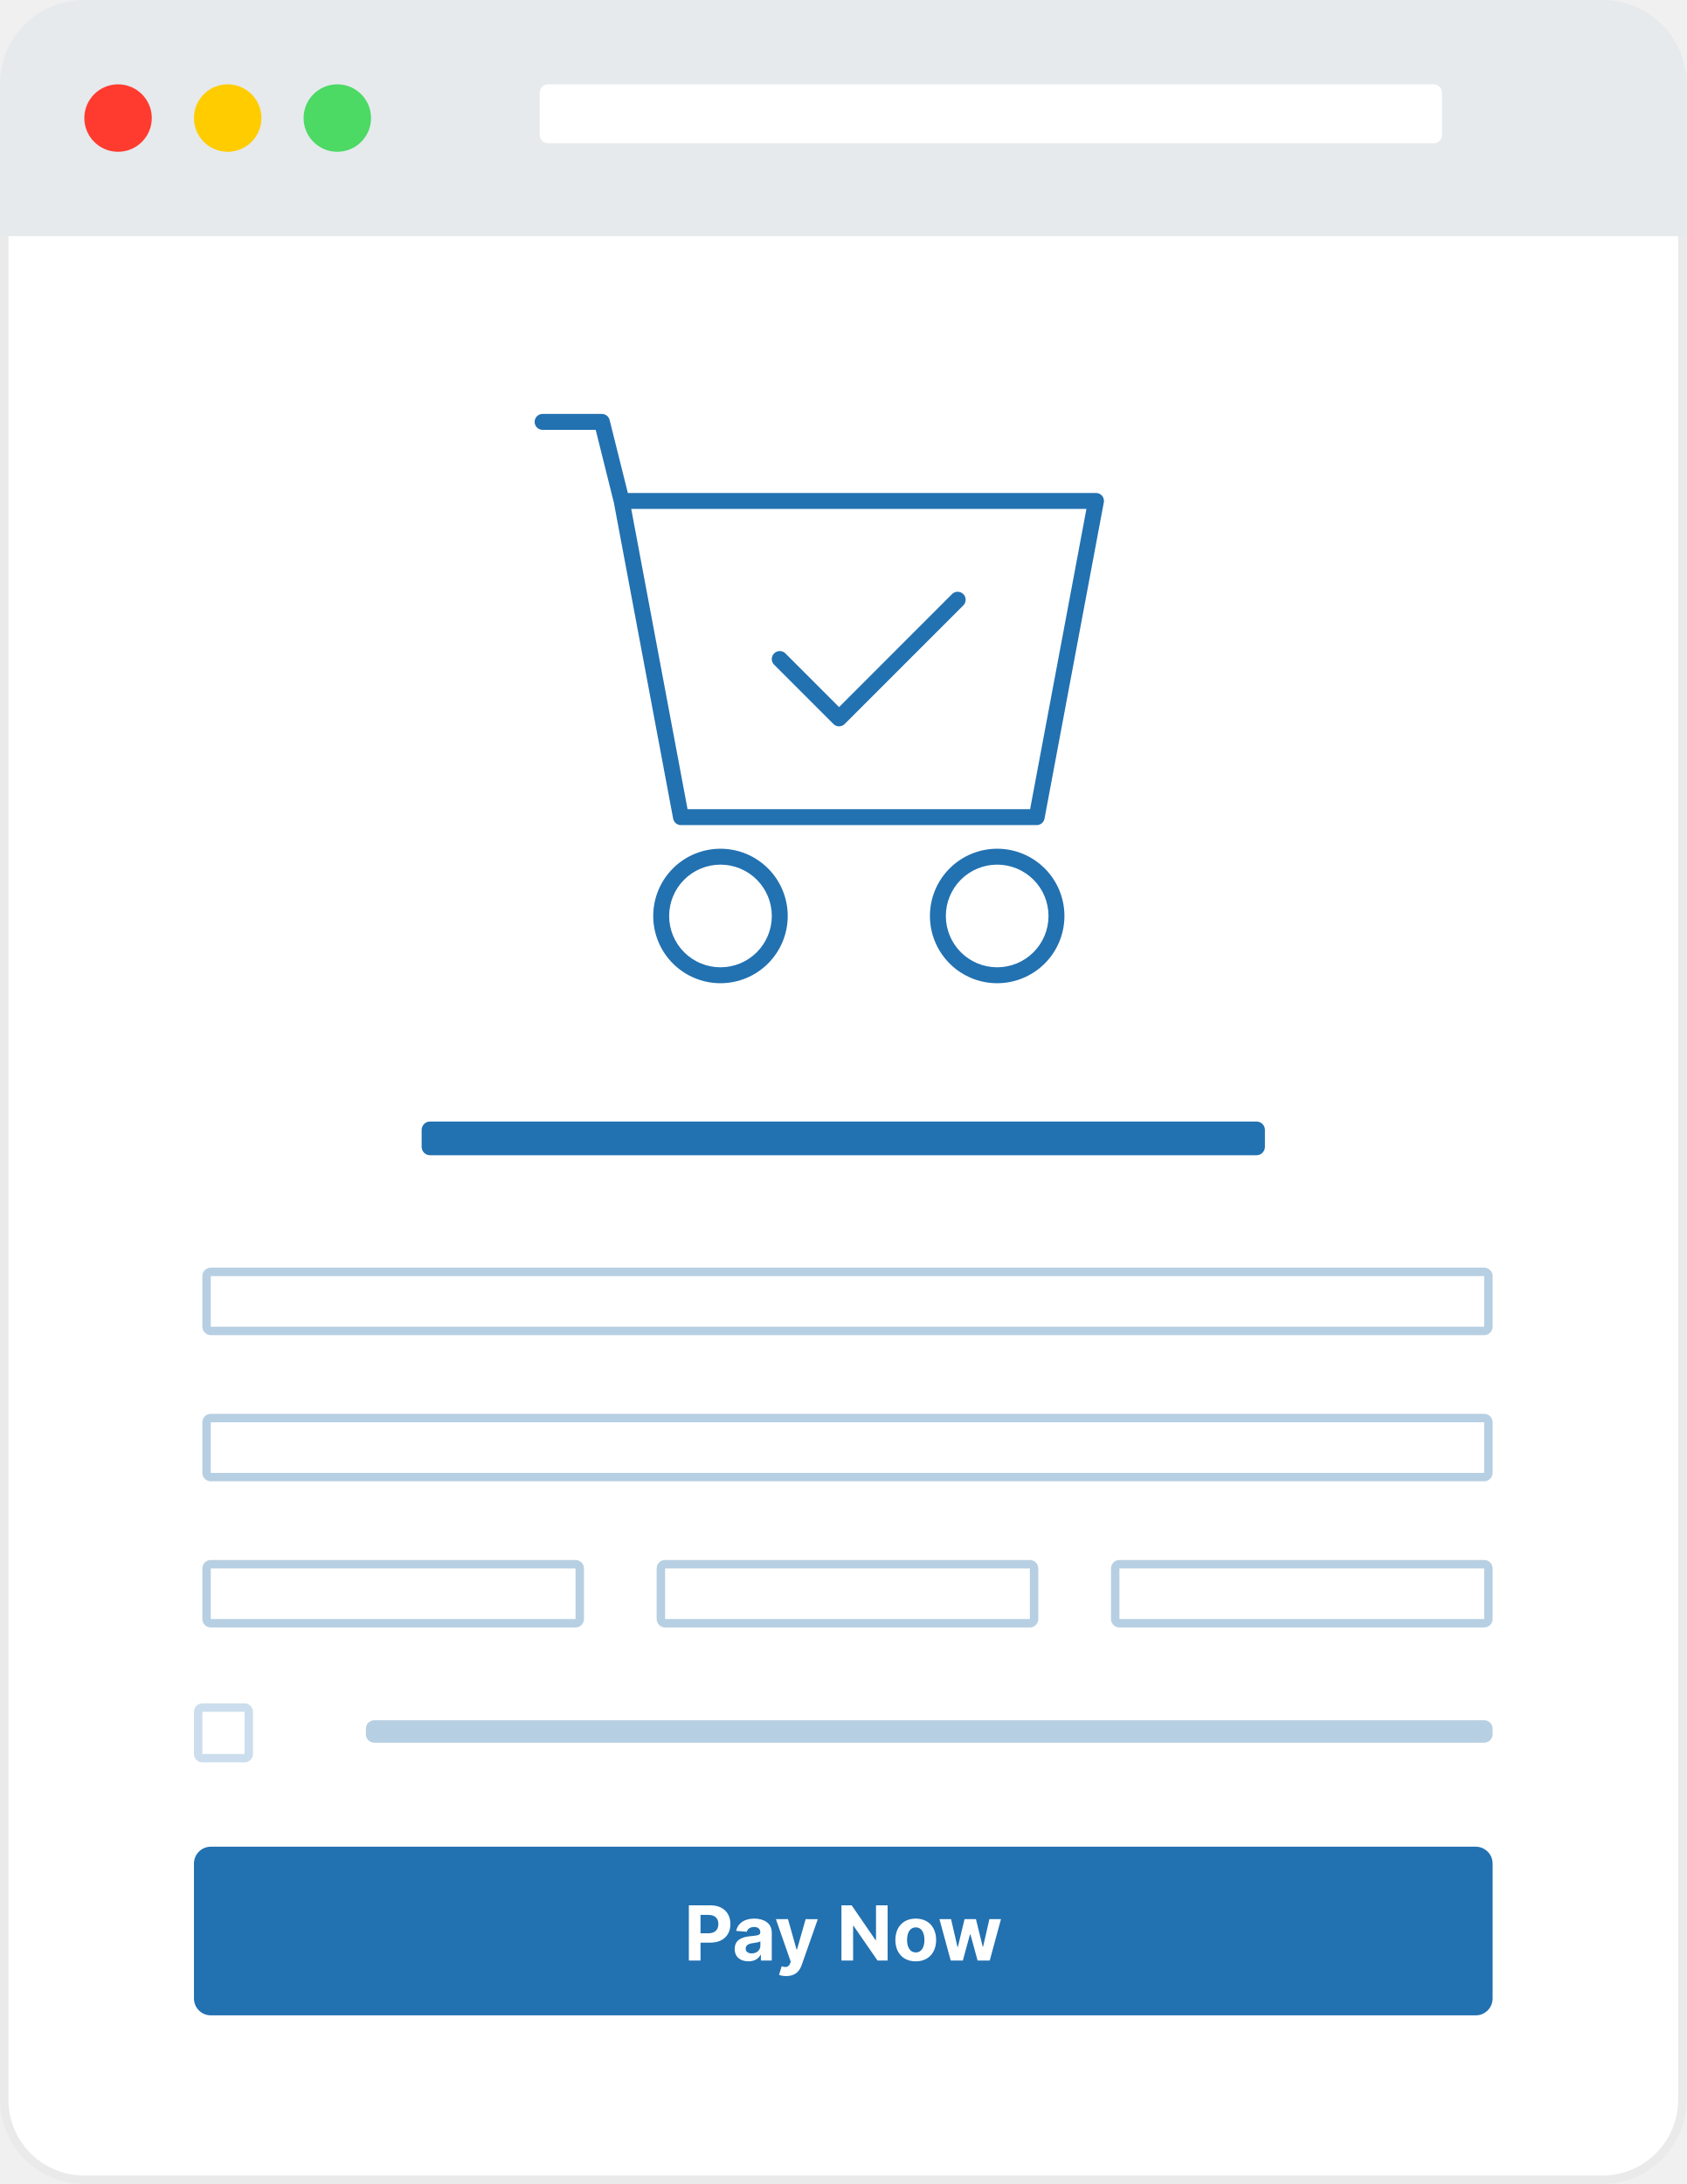
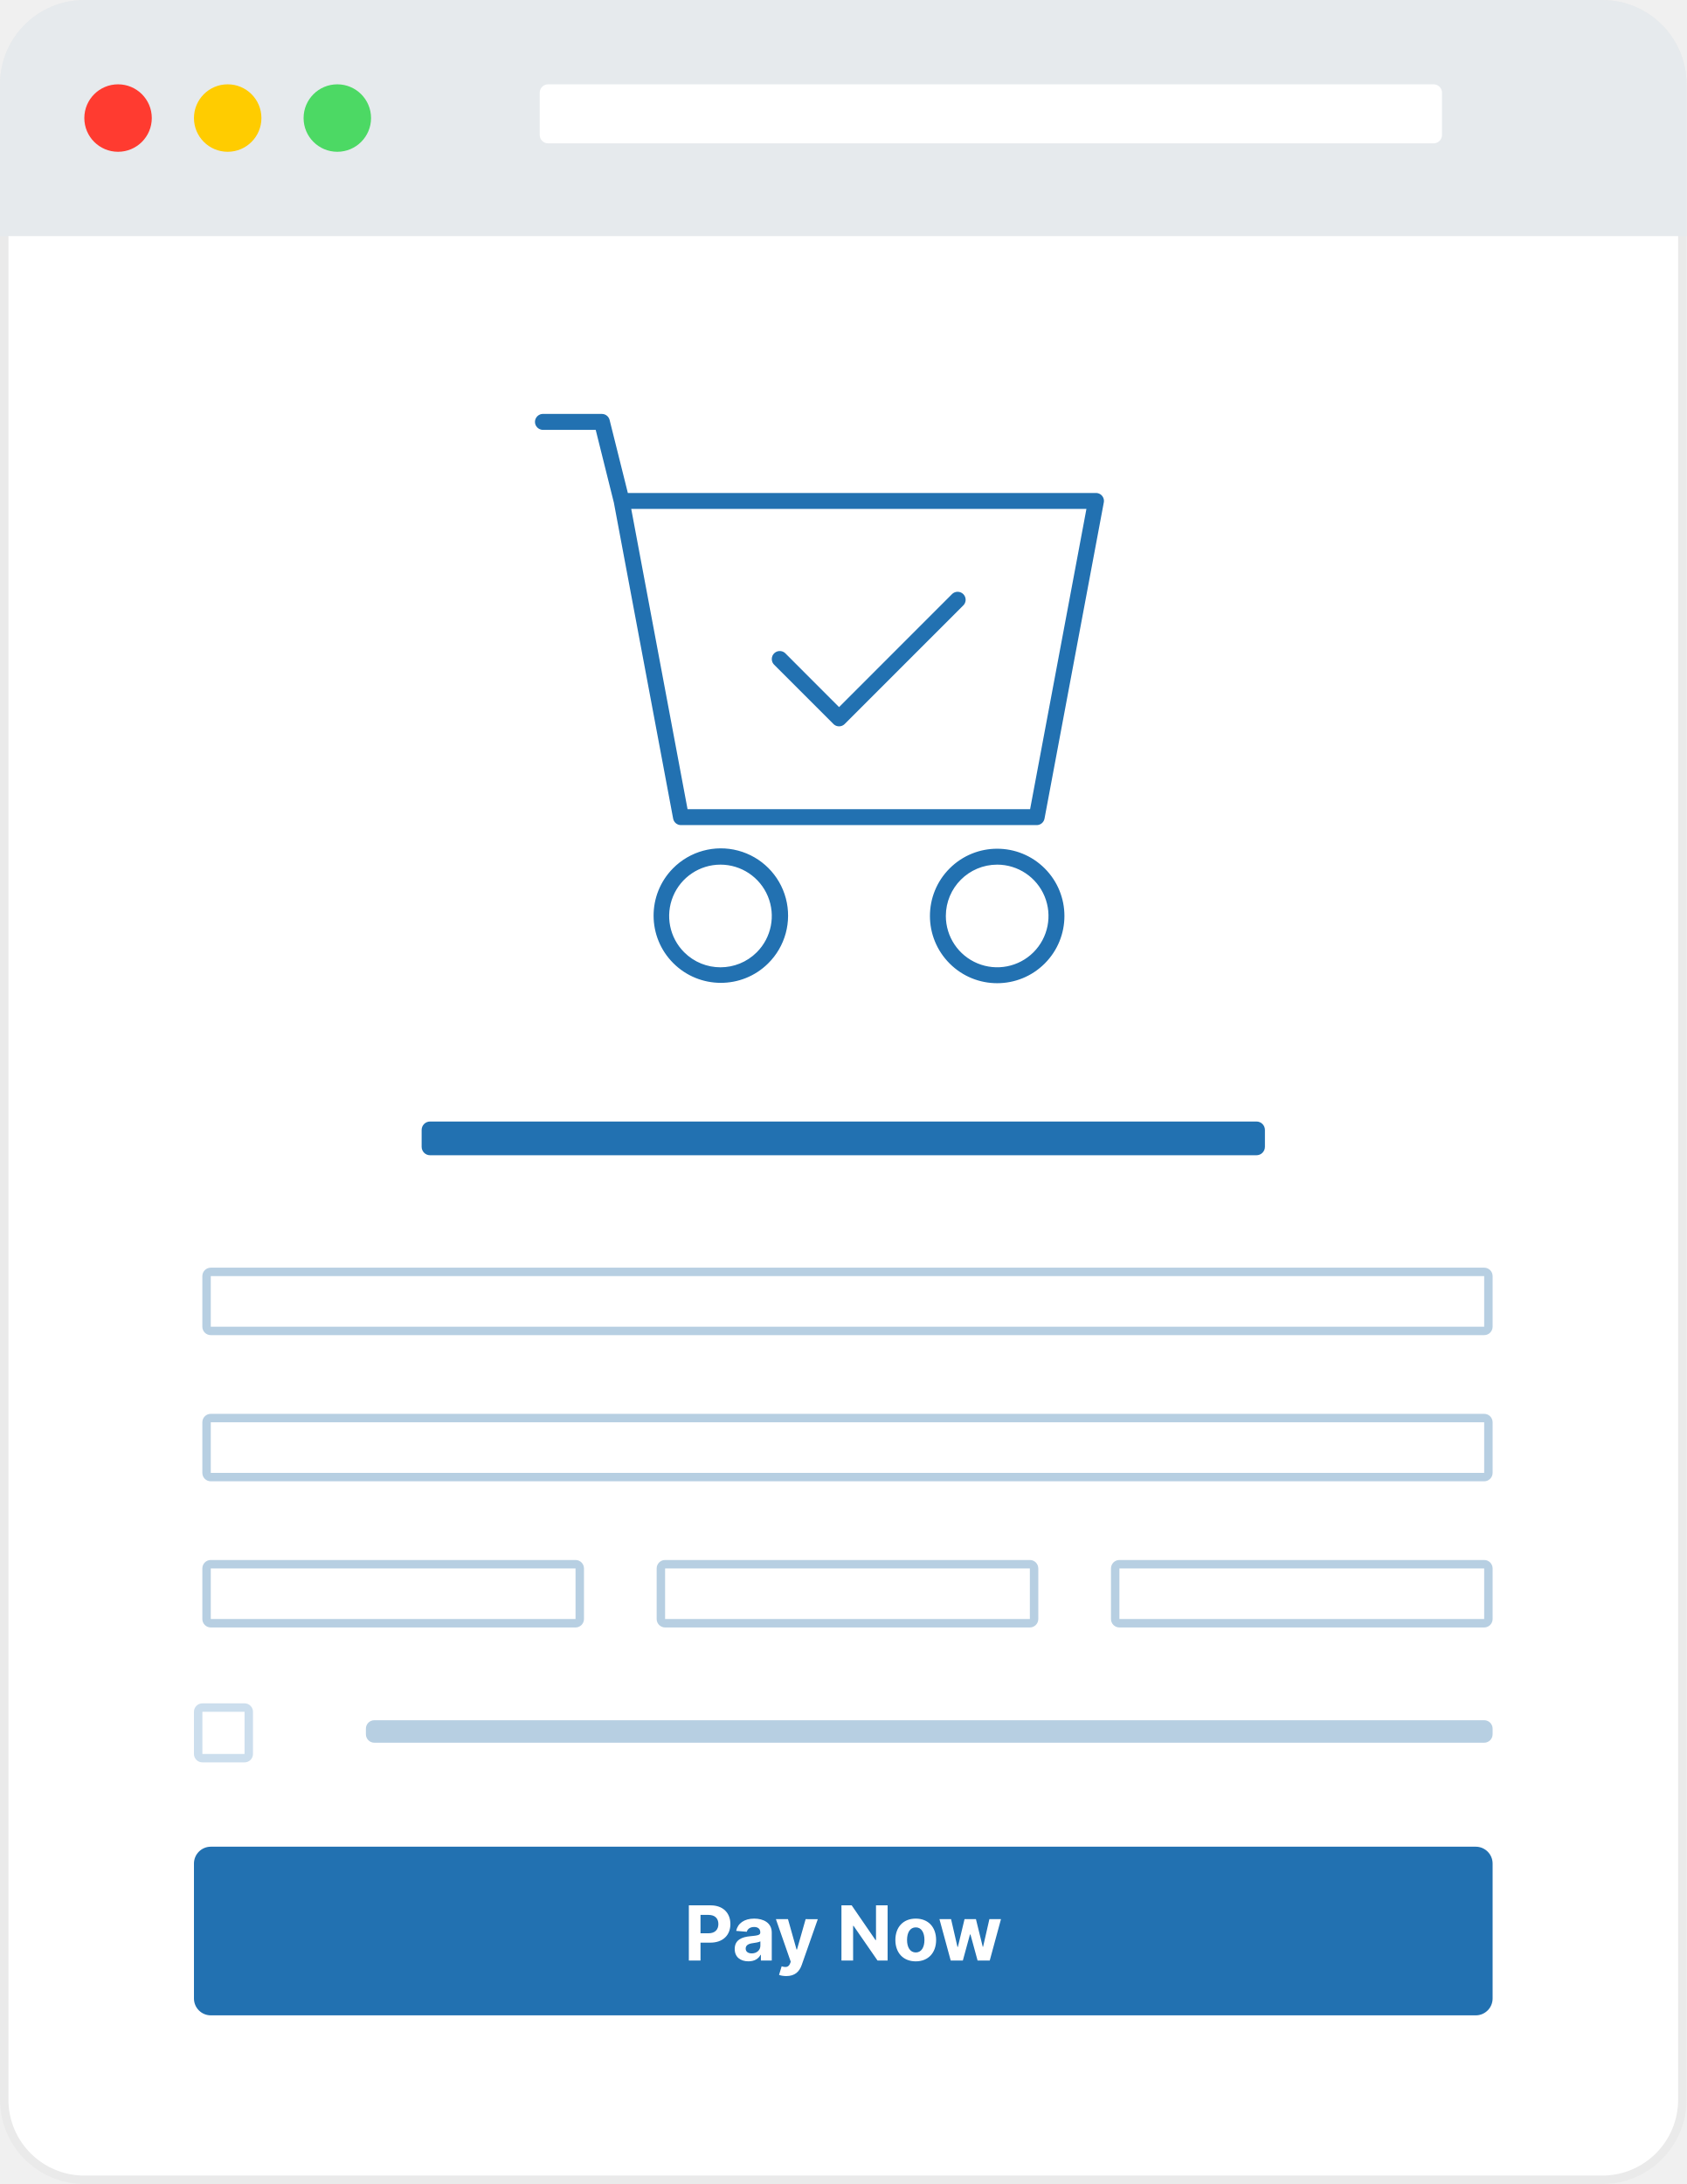
- <svg xmlns="http://www.w3.org/2000/svg" width="200" height="259" viewBox="0 0 200 259" fill="none">
-   <rect x="0.5" y="0.5" width="199" height="258" rx="9.5" fill="white" stroke="#EAEAEA" />
-   <path d="M0 10C0 4.477 4.477 0 10 0H190C195.523 0 200 4.477 200 10V28H0V10Z" fill="#E6EAED" />
-   <rect x="64" y="10" width="107" height="7" rx="1" fill="white" />
+ <svg xmlns="http://www.w3.org/2000/svg" width="200" height="259" fill="none">
+   <rect x=".5" y=".5" width="199" height="258" rx="9.5" fill="#fff" stroke="#EAEAEA" />
+   <path d="M0 10C0 4.477 4.477 0 10 0h180c5.523 0 10 4.477 10 10v18H0V10Z" fill="#E6EAED" />
+   <rect x="64" y="10" width="107" height="7" rx="1" fill="#fff" />
  <circle cx="14" cy="14" r="4" fill="#FF3B30" />
-   <circle cx="27" cy="14" r="4" fill="#FFCC00" />
+   <circle cx="27" cy="14" r="4" fill="#FC0" />
  <circle cx="40" cy="14" r="4" fill="#4CD964" />
  <rect x="23" y="219" width="154" height="20" rx="2" fill="#2271B1" />
-   <path d="M81.686 232.5H83.07V230.378H84.233C85.738 230.378 86.614 229.48 86.614 228.173C86.614 226.872 85.754 225.955 84.268 225.955H81.686V232.5ZM83.07 229.269V227.086H84.003C84.802 227.086 85.188 227.521 85.188 228.173C85.188 228.821 84.802 229.269 84.009 229.269H83.07ZM88.755 232.593C89.481 232.593 89.951 232.276 90.19 231.819H90.229V232.5H91.52V229.189C91.52 228.019 90.529 227.527 89.436 227.527C88.26 227.527 87.486 228.089 87.298 228.984L88.557 229.087C88.65 228.761 88.941 228.521 89.43 228.521C89.893 228.521 90.158 228.754 90.158 229.157V229.176C90.158 229.493 89.823 229.534 88.969 229.617C87.998 229.707 87.125 230.033 87.125 231.129C87.125 232.1 87.819 232.593 88.755 232.593ZM89.145 231.653C88.726 231.653 88.426 231.458 88.426 231.084C88.426 230.701 88.742 230.512 89.222 230.445C89.519 230.403 90.005 230.333 90.168 230.224V230.745C90.168 231.26 89.743 231.653 89.145 231.653ZM93.241 234.341C94.254 234.341 94.791 233.823 95.069 233.031L96.977 227.597L95.536 227.591L94.51 231.196H94.459L93.442 227.591H92.01L93.771 232.641L93.692 232.848C93.513 233.309 93.171 233.331 92.691 233.184L92.384 234.2C92.579 234.283 92.896 234.341 93.241 234.341ZM105.257 225.955H103.88V230.071H103.822L100.997 225.955H99.782V232.5H101.166V228.38H101.214L104.062 232.5H105.257V225.955ZM108.593 232.596C110.082 232.596 111.009 231.576 111.009 230.065C111.009 228.543 110.082 227.527 108.593 227.527C107.104 227.527 106.177 228.543 106.177 230.065C106.177 231.576 107.104 232.596 108.593 232.596ZM108.599 231.541C107.912 231.541 107.561 230.912 107.561 230.055C107.561 229.199 107.912 228.566 108.599 228.566C109.274 228.566 109.625 229.199 109.625 230.055C109.625 230.912 109.274 231.541 108.599 231.541ZM112.74 232.5H114.178L115.022 229.413H115.082L115.926 232.5H117.368L118.7 227.591H117.326L116.578 230.87H116.537L115.731 227.591H114.379L113.587 230.889H113.542L112.781 227.591H111.404L112.74 232.5Z" fill="white" />
-   <path d="M24.495 151.333C24.495 151.057 24.719 150.833 24.995 150.833H176C176.276 150.833 176.5 151.057 176.5 151.333V157.333C176.5 157.609 176.276 157.833 176 157.833H24.995C24.719 157.833 24.495 157.609 24.495 157.333V151.333Z" fill="white" stroke="#B7CFE2" />
-   <path d="M24.495 168.667C24.495 168.391 24.719 168.167 24.995 168.167H176C176.276 168.167 176.5 168.391 176.5 168.667V174.667C176.5 174.943 176.276 175.167 176 175.167H24.995C24.719 175.167 24.495 174.943 24.495 174.667V168.667Z" fill="white" stroke="#B7CFE2" />
-   <path d="M24.495 186C24.495 185.724 24.719 185.5 24.995 185.5H68.25C68.526 185.5 68.75 185.724 68.75 186V192C68.75 192.276 68.526 192.5 68.25 192.5H24.995C24.719 192.5 24.495 192.276 24.495 192V186Z" fill="white" stroke="#B7CFE2" />
-   <path d="M78.37 186C78.37 185.724 78.594 185.5 78.87 185.5H122.125C122.401 185.5 122.625 185.724 122.625 186V192C122.625 192.276 122.401 192.5 122.125 192.5H78.87C78.594 192.5 78.37 192.276 78.37 192V186Z" fill="white" stroke="#B7CFE2" />
-   <path d="M132.245 186C132.245 185.724 132.469 185.5 132.745 185.5H176C176.276 185.5 176.5 185.724 176.5 186V192C176.5 192.276 176.276 192.5 176 192.5H132.745C132.469 192.5 132.245 192.276 132.245 192V186Z" fill="white" stroke="#B7CFE2" />
-   <rect x="23.5" y="202.5" width="6" height="6" rx="0.5" fill="white" stroke="#CCDEED" />
+   <path d="M81.686 232.5h1.383v-2.122h1.164c1.505 0 2.38-.898 2.38-2.205 0-1.301-.859-2.218-2.345-2.218h-2.582v6.545Zm1.383-3.231v-2.183h.934c.799 0 1.185.435 1.185 1.087 0 .648-.386 1.096-1.179 1.096h-.94Zm5.686 3.324c.726 0 1.196-.317 1.435-.774h.039v.681h1.29v-3.311c0-1.17-.99-1.662-2.083-1.662-1.176 0-1.95.562-2.138 1.457l1.259.103c.093-.326.384-.566.873-.566.463 0 .728.233.728.636v.019c0 .317-.335.358-1.189.441-.971.09-1.844.416-1.844 1.512 0 .971.694 1.464 1.63 1.464Zm.39-.94c-.419 0-.719-.195-.719-.569 0-.383.316-.572.796-.639.297-.042.783-.112.946-.221v.521c0 .515-.425.908-1.023.908Zm4.096 2.688c1.013 0 1.55-.518 1.828-1.31l1.908-5.434-1.441-.006-1.026 3.605h-.052l-1.016-3.605H92.01l1.761 5.05-.08.207c-.178.461-.52.483-1 .336l-.307 1.016c.195.083.512.141.857.141Zm12.016-8.386h-1.377v4.116h-.058l-2.825-4.116h-1.215v6.545h1.384v-4.12h.048l2.848 4.12h1.195v-6.545Zm3.336 6.641c1.489 0 2.416-1.02 2.416-2.531 0-1.522-.927-2.538-2.416-2.538-1.489 0-2.416 1.016-2.416 2.538 0 1.511.927 2.531 2.416 2.531Zm.006-1.055c-.687 0-1.038-.629-1.038-1.486 0-.856.351-1.489 1.038-1.489.675 0 1.026.633 1.026 1.489 0 .857-.351 1.486-1.026 1.486Zm4.141.959h1.438l.844-3.087h.06l.844 3.087h1.442l1.332-4.909h-1.374l-.748 3.279h-.041l-.806-3.279h-1.352l-.792 3.298h-.045l-.761-3.298h-1.377l1.336 4.909Z" fill="#fff" />
+   <path d="M24.495 151.333a.5.5 0 0 1 .5-.5H176a.5.5 0 0 1 .5.5v6a.5.5 0 0 1-.5.5H24.995a.5.5 0 0 1-.5-.5v-6ZM24.495 168.667a.5.5 0 0 1 .5-.5H176a.5.5 0 0 1 .5.5v6a.5.5 0 0 1-.5.5H24.995a.5.5 0 0 1-.5-.5v-6ZM24.495 186a.5.5 0 0 1 .5-.5H68.25a.5.5 0 0 1 .5.5v6a.5.5 0 0 1-.5.5H24.995a.5.5 0 0 1-.5-.5v-6ZM78.37 186a.5.5 0 0 1 .5-.5h43.255a.5.5 0 0 1 .5.5v6a.5.5 0 0 1-.5.5H78.87a.5.5 0 0 1-.5-.5v-6ZM132.245 186a.5.5 0 0 1 .5-.5H176a.5.5 0 0 1 .5.5v6a.5.5 0 0 1-.5.5h-43.255a.5.5 0 0 1-.5-.5v-6Z" fill="#fff" stroke="#B7CFE2" />
+   <rect x="23.5" y="202.5" width="6" height="6" rx=".5" fill="#fff" stroke="#CCDEED" />
  <rect x="43.39" y="204" width="133.61" height="2.667" rx="1" fill="#B7CFE2" />
-   <g clip-path="url(#clip0)">
-     <path d="M99.005 82.368L99.5 82.864L99.995 82.368L112.398 69.961C112.398 69.961 112.398 69.96 112.398 69.96C112.707 69.652 113.126 69.478 113.563 69.478C113.999 69.478 114.418 69.652 114.727 69.961C115.036 70.269 115.209 70.688 115.209 71.125C115.209 71.562 115.036 71.981 114.727 72.289L100.664 86.352L100.664 86.353C100.511 86.506 100.33 86.627 100.13 86.71C99.93 86.793 99.716 86.835 99.5 86.835C99.284 86.835 99.07 86.793 98.87 86.71C98.67 86.627 98.489 86.506 98.336 86.353L98.336 86.352L91.304 79.321C91.151 79.168 91.03 78.986 90.947 78.786C90.865 78.587 90.822 78.373 90.822 78.156C90.822 77.94 90.865 77.726 90.947 77.526C91.03 77.326 91.151 77.145 91.304 76.992C91.457 76.839 91.639 76.718 91.839 76.635C92.038 76.552 92.252 76.51 92.469 76.51C92.685 76.51 92.899 76.552 93.099 76.635C93.299 76.718 93.48 76.839 93.633 76.992L99.005 82.368Z" fill="#2271B1" stroke="white" stroke-width="1.4" />
-     <path d="M70.226 52.206L70.094 51.675H69.547H64.344C63.908 51.675 63.49 51.502 63.181 51.194C62.873 50.885 62.7 50.467 62.7 50.031C62.7 49.595 62.873 49.177 63.181 48.869C63.49 48.561 63.908 48.388 64.344 48.388H71.375C71.375 48.388 71.375 48.388 71.375 48.388C71.742 48.388 72.098 48.51 72.386 48.736C72.675 48.962 72.88 49.278 72.969 49.633L72.969 49.634L74.868 57.232L75 57.763H75.547H129.968C130.209 57.763 130.448 57.816 130.666 57.919C130.885 58.022 131.078 58.171 131.232 58.357C131.386 58.543 131.497 58.76 131.558 58.994C131.618 59.227 131.627 59.471 131.582 59.709L124.551 97.209L124.551 97.209C124.48 97.585 124.281 97.926 123.986 98.171C123.691 98.415 123.32 98.55 122.937 98.55H118.25H85.438H80.751C80.367 98.55 79.996 98.415 79.702 98.171C79.407 97.926 79.207 97.585 79.136 97.209L79.136 97.208L72.115 59.779L72.111 59.758L72.106 59.738L70.226 52.206ZM82.007 94.692L82.114 95.263H82.695H120.992H121.573L121.68 94.692L127.835 61.879L127.99 61.05H127.147H76.541H75.697L75.853 61.879L82.007 94.692ZM79.303 102.491C80.93 100.864 83.137 99.95 85.438 99.95C87.738 99.95 89.945 100.864 91.572 102.491C93.198 104.118 94.112 106.324 94.112 108.625C94.112 110.926 93.198 113.132 91.572 114.759C89.945 116.386 87.738 117.3 85.438 117.3C83.137 117.3 80.93 116.386 79.303 114.759C77.677 113.132 76.763 110.926 76.763 108.625C76.763 106.324 77.677 104.118 79.303 102.491ZM112.116 102.491C113.743 100.864 115.949 99.95 118.25 99.95C120.551 99.95 122.757 100.864 124.384 102.491C126.011 104.118 126.925 106.324 126.925 108.625C126.925 110.926 126.011 113.132 124.384 114.759C122.757 116.386 120.551 117.3 118.25 117.3C115.949 117.3 113.743 116.386 112.116 114.759C110.489 113.132 109.575 110.926 109.575 108.625C109.575 106.324 110.489 104.118 112.116 102.491ZM89.247 112.435C90.257 111.424 90.825 110.054 90.825 108.625C90.825 107.196 90.257 105.826 89.247 104.815C88.237 103.805 86.866 103.237 85.438 103.237C84.009 103.237 82.638 103.805 81.628 104.815C80.618 105.826 80.05 107.196 80.05 108.625C80.05 110.054 80.618 111.424 81.628 112.435C82.638 113.445 84.009 114.012 85.438 114.012C86.866 114.012 88.237 113.445 89.247 112.435ZM122.06 112.435C123.07 111.424 123.637 110.054 123.637 108.625C123.637 107.196 123.07 105.826 122.06 104.815C121.049 103.805 119.679 103.237 118.25 103.237C116.821 103.237 115.451 103.805 114.44 104.815C113.43 105.826 112.862 107.196 112.862 108.625C112.862 110.054 113.43 111.424 114.44 112.435C115.451 113.445 116.821 114.012 118.25 114.012C119.679 114.012 121.049 113.445 122.06 112.435Z" fill="#2271B1" stroke="white" stroke-width="1.4" />
+   <g clip-path="url(#a)" fill="#2271B1" stroke="#fff" stroke-width="1.4">
+     <path d="m99.005 82.368.495.496.495-.496 12.403-12.407a1.648 1.648 0 0 1 2.811 1.164c0 .437-.173.856-.482 1.164l-14.063 14.063a1.643 1.643 0 0 1-2.328 0l-7.032-7.031a1.649 1.649 0 0 1 0-2.33 1.644 1.644 0 0 1 2.33 0l5.37 5.377Z" />
+     <path d="m70.226 52.206-.132-.531h-5.75a1.644 1.644 0 0 1 0-3.287H71.375a1.643 1.643 0 0 1 1.594 1.245l1.899 7.6.132.53H129.968a1.643 1.643 0 0 1 1.614 1.946l-7.031 37.5a1.645 1.645 0 0 1-1.614 1.341H80.751a1.644 1.644 0 0 1-1.615-1.341l-7.021-37.43-.004-.02-.005-.02-1.88-7.533Zm11.781 42.486.107.57h39.459l.107-.57 6.155-32.813.155-.829H75.697l.156.829 6.154 32.813Zm-2.704 7.799a8.675 8.675 0 1 1 12.269 12.267 8.675 8.675 0 0 1-12.269-12.267Zm32.813 0a8.674 8.674 0 1 1 12.268 12.266 8.674 8.674 0 0 1-12.268-12.266Zm-22.869 9.944a5.39 5.39 0 0 0-3.81-9.198 5.389 5.389 0 0 0-3.809 9.198 5.388 5.388 0 0 0 7.619 0Zm32.813 0a5.39 5.39 0 0 0-3.81-9.198 5.391 5.391 0 0 0-5.388 5.388 5.39 5.39 0 0 0 9.198 3.81Z" />
  </g>
  <rect x="50" y="133" width="100" height="4" rx="1" fill="#2271B1" />
  <defs>
-     <clipPath id="clip0">
-       <rect width="75" height="75" fill="white" transform="translate(62 43)" />
+     <clipPath id="a">
+       <path fill="#fff" transform="translate(62 43)" d="M0 0h75v75H0z" />
    </clipPath>
  </defs>
</svg>
